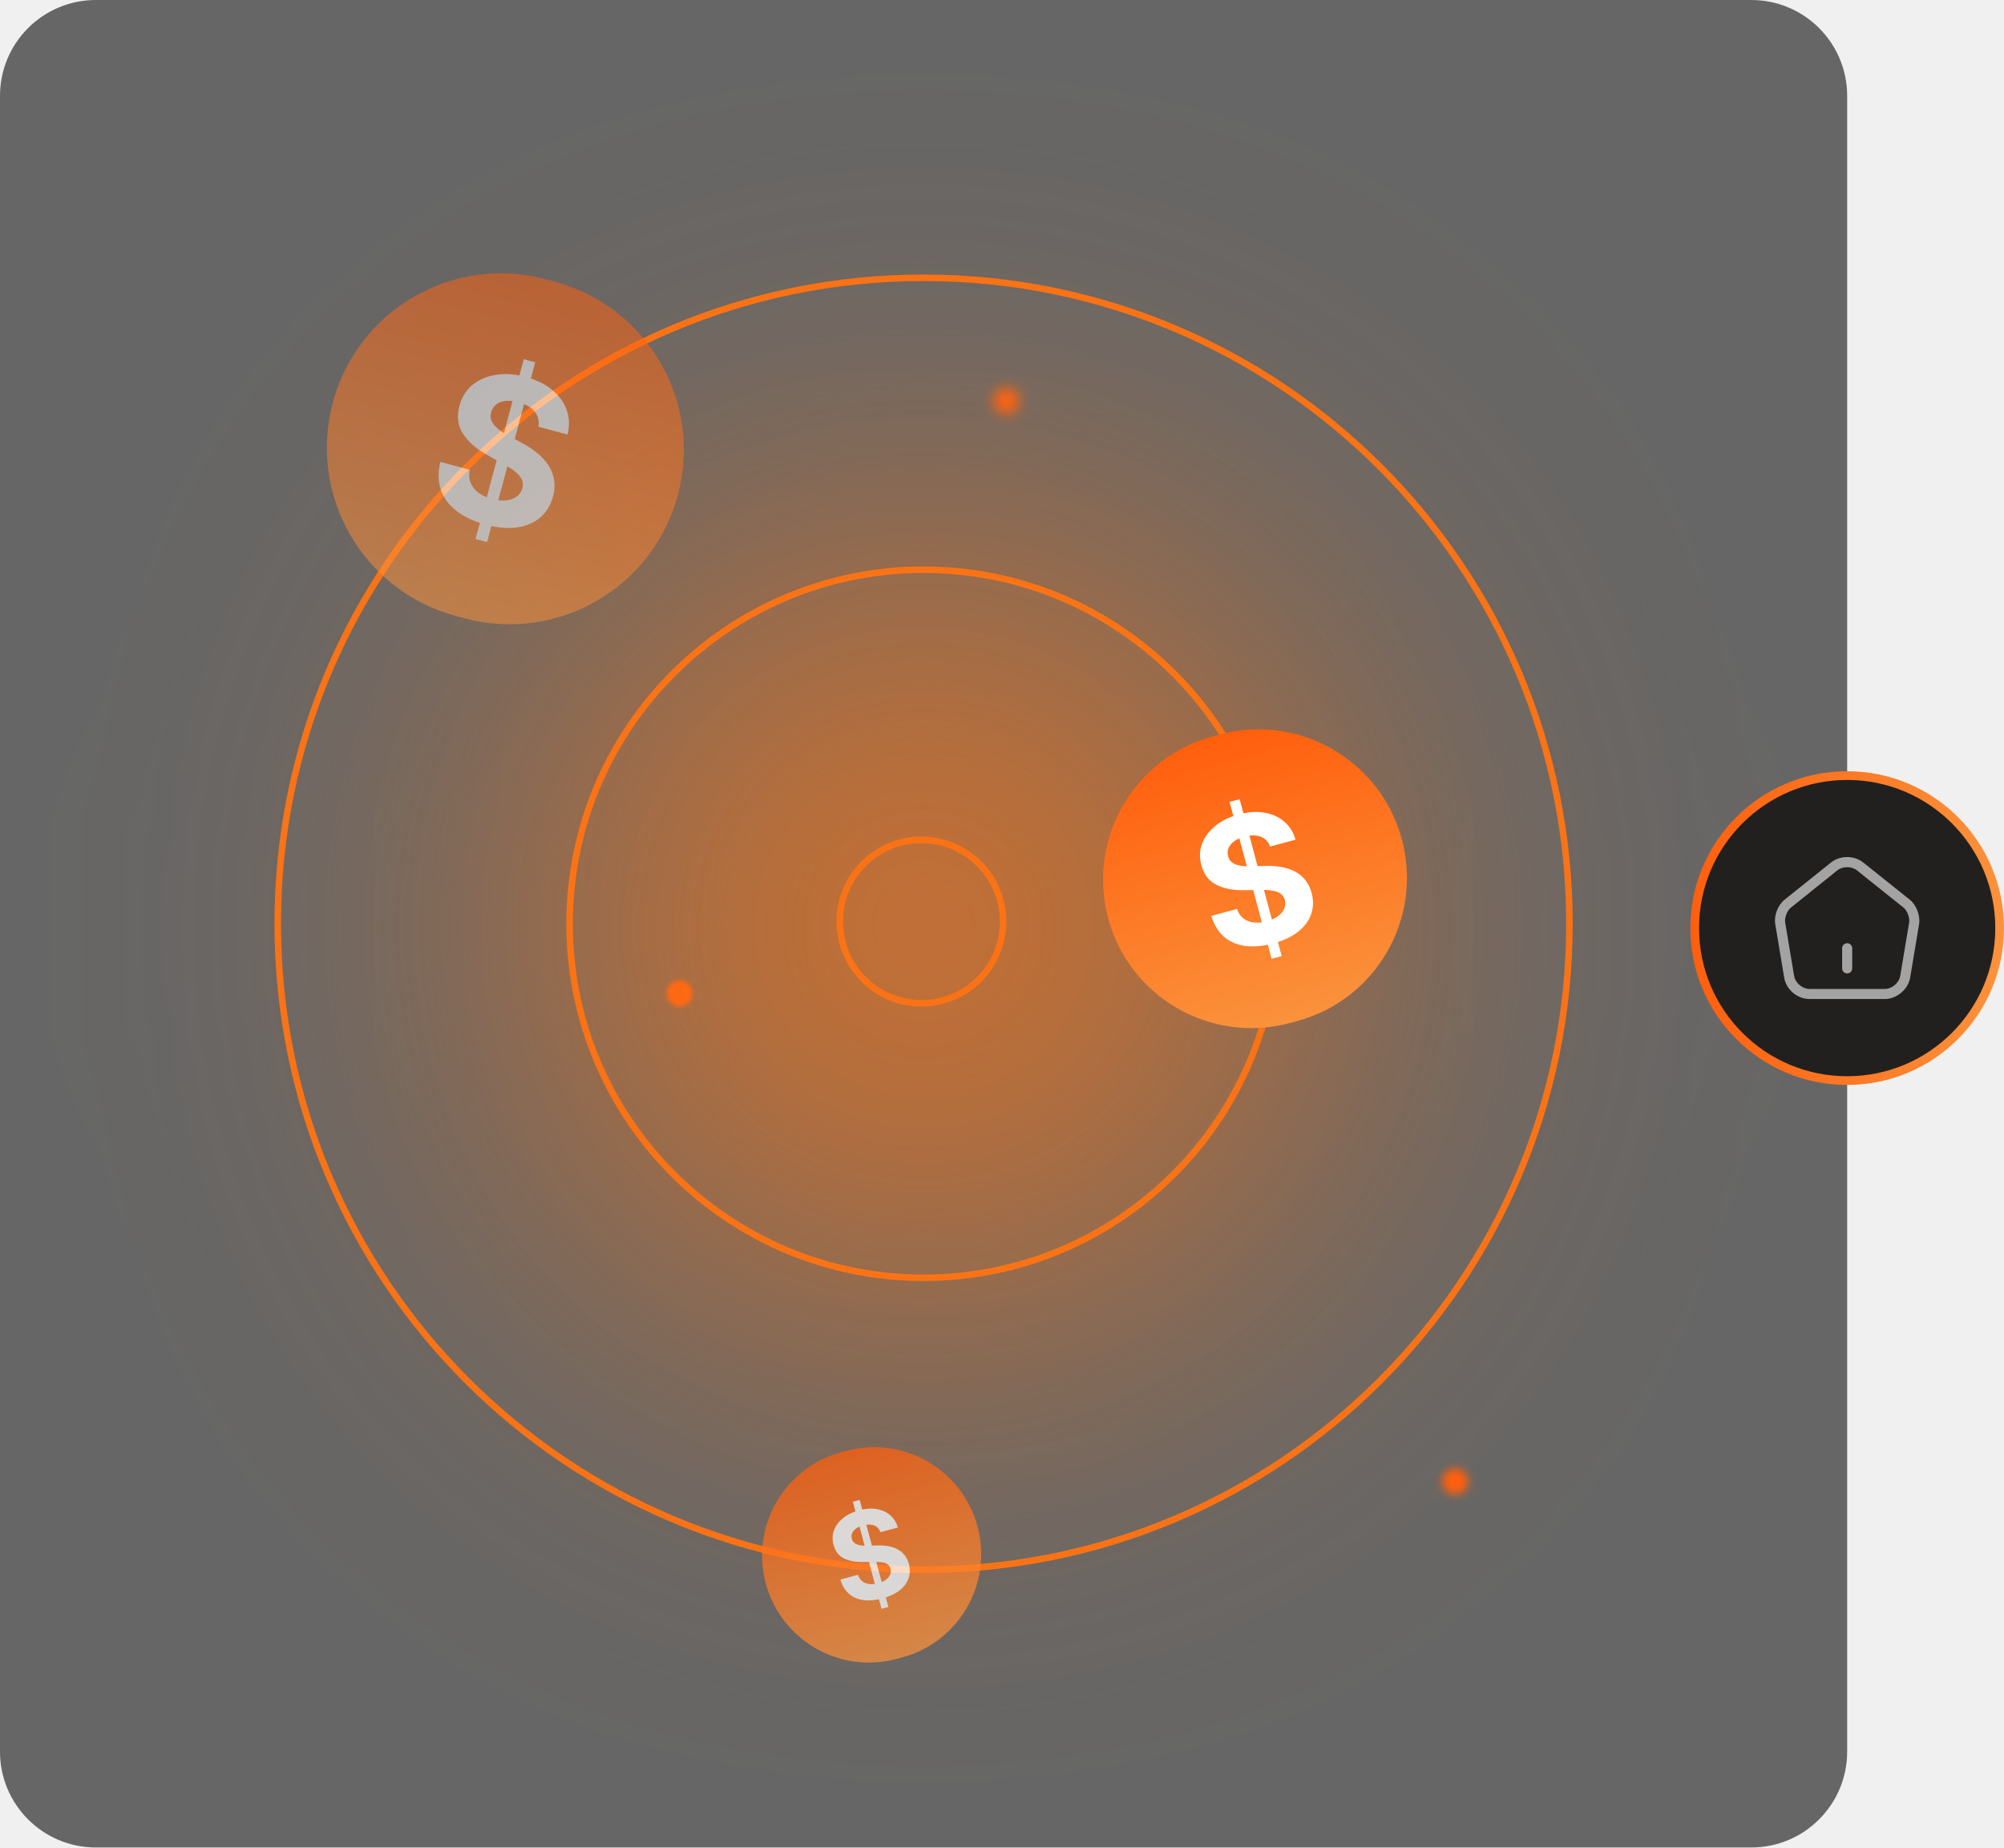
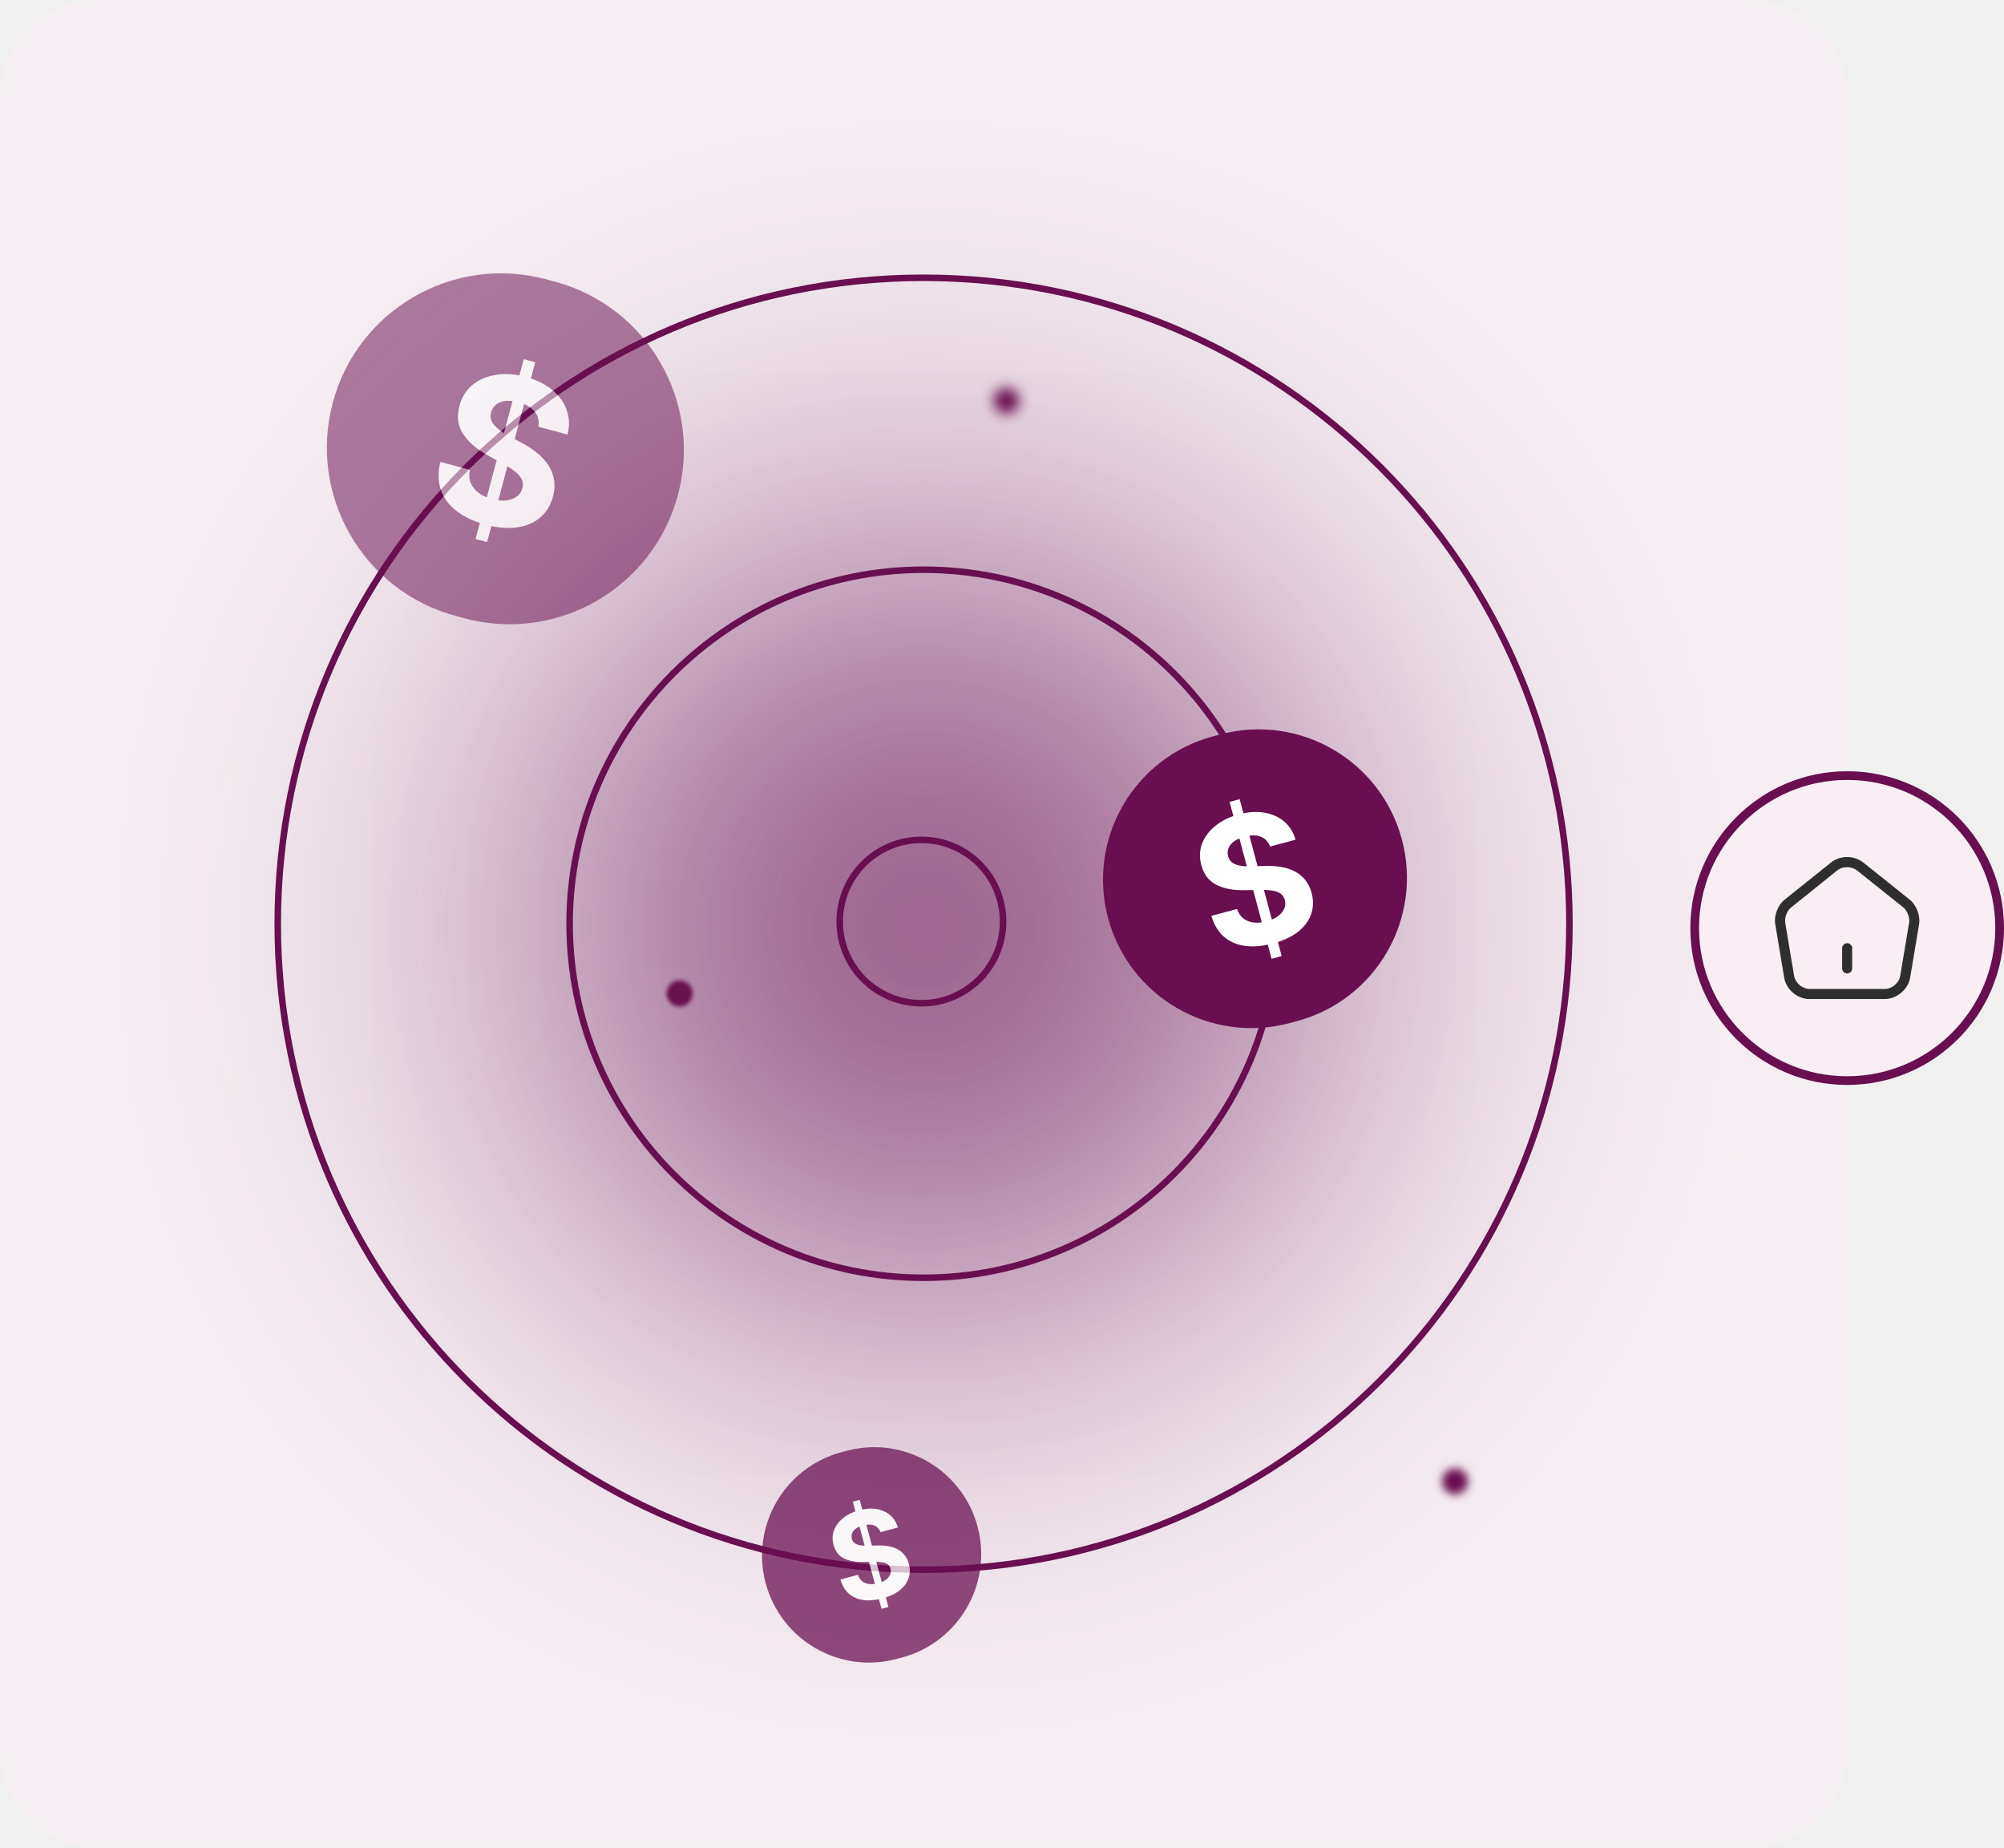
<svg xmlns="http://www.w3.org/2000/svg" width="460" height="424" viewBox="0 0 460 424" fill="none">
  <g clip-path="url(#clip0_714_140)">
-     <rect width="424" height="424" rx="22" fill="#1F1F1F" fill-opacity="0.66" />
+     <rect width="424" height="424" rx="22" fill="#f8eef3" fill-opacity="0.66" />
    <g filter="url(#filter0_f_714_140)">
-       <circle cx="334" cy="340" r="3" fill="#FF5F0D" />
+       <circle cx="334" cy="340" r="3" fill="#690f4f" />
    </g>
    <g filter="url(#filter1_f_714_140)">
-       <circle cx="156" cy="228" r="3" fill="#FF5F0D" />
+       <circle cx="156" cy="228" r="3" fill="#690f4f" />
    </g>
    <g filter="url(#filter2_f_714_140)">
-       <circle cx="231" cy="92" r="3" fill="#FF5F0D" />
+       <circle cx="231" cy="92" r="3" fill="#690f4f" />
    </g>
-     <circle cx="212" cy="212" r="148.25" fill="white" fill-opacity="0.01" stroke="#F97316" stroke-width="1.5" />
-     <circle cx="212" cy="212" r="81.25" fill="white" fill-opacity="0.01" stroke="#F97316" stroke-width="1.5" />
-     <circle cx="211.5" cy="211.5" r="18.75" fill="white" fill-opacity="0.01" stroke="#F97316" stroke-width="1.5" />
+     <circle cx="212" cy="212" r="148.25" fill="#ffffff" fill-opacity="0.01" stroke="#690f4f" stroke-width="1.5" />
+     <circle cx="212" cy="212" r="81.25" fill="#ffffff" fill-opacity="0.01" stroke="#690f4f" stroke-width="1.5" />
+     <circle cx="211.5" cy="211.5" r="18.75" fill="#ffffff" fill-opacity="0.01" stroke="#690f4f" stroke-width="1.5" />
    <g filter="url(#filter3_f_714_140)">
-       <circle cx="212" cy="212" r="38" fill="#F97316" fill-opacity="0.73" />
+       <circle cx="212" cy="212" r="38" fill="#690f4f" fill-opacity="0.73" />
    </g>
    <g filter="url(#filter4_f_714_140)">
-       <circle cx="212" cy="213" r="99" fill="#F97316" fill-opacity="0.53" />
+       <circle cx="212" cy="213" r="99" fill="#690f4f" fill-opacity="0.53" />
    </g>
    <g opacity="0.53">
      <rect x="86.75" y="53.751" width="82" height="80" rx="40" transform="rotate(15 86.75 53.751)" fill="url(#paint0_linear_714_140)" />
-       <path d="M109.161 123.708L120.219 82.436L122.863 83.145L111.805 124.416L109.161 123.708ZM123.582 97.938C123.801 96.603 123.519 95.445 122.734 94.463C121.948 93.48 120.718 92.765 119.041 92.315C117.902 92.01 116.897 91.914 116.026 92.026C115.157 92.127 114.439 92.401 113.87 92.848C113.312 93.297 112.938 93.877 112.748 94.586C112.568 95.171 112.553 95.72 112.704 96.233C112.865 96.749 113.144 97.232 113.542 97.684C113.942 98.126 114.427 98.549 114.998 98.956C115.572 99.352 116.197 99.726 116.874 100.081L119.65 101.585C121.004 102.293 122.211 103.077 123.271 103.937C124.33 104.797 125.196 105.737 125.867 106.758C126.538 107.779 126.973 108.886 127.171 110.08C127.381 111.276 127.306 112.564 126.948 113.942C126.396 115.96 125.411 117.574 123.992 118.783C122.588 119.985 120.819 120.738 118.687 121.042C116.569 121.339 114.166 121.127 111.479 120.407C108.814 119.693 106.602 118.662 104.843 117.315C103.095 115.972 101.882 114.351 101.204 112.453C100.54 110.547 100.499 108.399 101.082 106.009L107.837 107.819C107.615 108.946 107.685 109.956 108.045 110.847C108.419 111.73 109.028 112.487 109.873 113.117C110.732 113.738 111.763 114.21 112.967 114.533C114.149 114.85 115.222 114.953 116.184 114.842C117.158 114.734 117.968 114.439 118.616 113.956C119.264 113.473 119.694 112.834 119.908 112.038C120.106 111.297 120.053 110.614 119.748 109.991C119.453 109.371 118.934 108.771 118.191 108.192C117.458 107.615 116.529 107.021 115.403 106.408L112.05 104.542C109.448 103.119 107.533 101.471 106.307 99.599C105.081 97.727 104.8 95.572 105.464 93.136C105.989 91.134 106.989 89.53 108.464 88.324C109.95 87.121 111.751 86.353 113.867 86.022C115.984 85.69 118.246 85.847 120.653 86.492C123.104 87.149 125.13 88.141 126.733 89.469C128.346 90.8 129.463 92.349 130.083 94.117C130.704 95.884 130.767 97.755 130.272 99.731L123.582 97.938Z" fill="white" />
+       <path d="M109.161 123.708L120.219 82.436L122.863 83.145L111.805 124.416L109.161 123.708ZM123.582 97.938C123.801 96.603 123.519 95.445 122.734 94.463C121.948 93.48 120.718 92.765 119.041 92.315C117.902 92.01 116.897 91.914 116.026 92.026C115.157 92.127 114.439 92.401 113.87 92.848C113.312 93.297 112.938 93.877 112.748 94.586C112.568 95.171 112.553 95.72 112.704 96.233C112.865 96.749 113.144 97.232 113.542 97.684C113.942 98.126 114.427 98.549 114.998 98.956C115.572 99.352 116.197 99.726 116.874 100.081L119.65 101.585C121.004 102.293 122.211 103.077 123.271 103.937C124.33 104.797 125.196 105.737 125.867 106.758C126.538 107.779 126.973 108.886 127.171 110.08C127.381 111.276 127.306 112.564 126.948 113.942C126.396 115.96 125.411 117.574 123.992 118.783C122.588 119.985 120.819 120.738 118.687 121.042C116.569 121.339 114.166 121.127 111.479 120.407C108.814 119.693 106.602 118.662 104.843 117.315C103.095 115.972 101.882 114.351 101.204 112.453C100.54 110.547 100.499 108.399 101.082 106.009L107.837 107.819C107.615 108.946 107.685 109.956 108.045 110.847C108.419 111.73 109.028 112.487 109.873 113.117C110.732 113.738 111.763 114.21 112.967 114.533C114.149 114.85 115.222 114.953 116.184 114.842C117.158 114.734 117.968 114.439 118.616 113.956C119.264 113.473 119.694 112.834 119.908 112.038C120.106 111.297 120.053 110.614 119.748 109.991C119.453 109.371 118.934 108.771 118.191 108.192C117.458 107.615 116.529 107.021 115.403 106.408L112.05 104.542C109.448 103.119 107.533 101.471 106.307 99.599C105.081 97.727 104.8 95.572 105.464 93.136C105.989 91.134 106.989 89.53 108.464 88.324C109.95 87.121 111.751 86.353 113.867 86.022C115.984 85.69 118.246 85.847 120.653 86.492C123.104 87.149 125.13 88.141 126.733 89.469C128.346 90.8 129.463 92.349 130.083 94.117C130.704 95.884 130.767 97.755 130.272 99.731L123.582 97.938Z" fill="#ffffff" />
    </g>
    <rect x="245.537" y="177.812" width="69.814" height="68.111" rx="34.056" transform="rotate(-15 245.537 177.812)" fill="url(#paint1_linear_714_140)" />
-     <path d="M291.886 220.037L282.239 184.034L284.546 183.416L294.193 219.419L291.886 220.037ZM291.541 194.279C291.125 193.174 290.406 192.422 289.384 192.023C288.363 191.623 287.121 191.619 285.658 192.011C284.664 192.278 283.863 192.643 283.254 193.108C282.642 193.563 282.219 194.083 281.984 194.669C281.758 195.252 281.728 195.853 281.894 196.472C282.014 196.992 282.242 197.413 282.579 197.735C282.926 198.054 283.348 198.298 283.845 198.466C284.34 198.625 284.892 198.733 285.5 198.791C286.106 198.84 286.742 198.85 287.408 198.823L290.161 198.748C291.493 198.693 292.747 198.759 293.923 198.946C295.098 199.134 296.162 199.467 297.114 199.945C298.067 200.423 298.878 201.07 299.549 201.885C300.229 202.698 300.734 203.703 301.065 204.901C301.528 206.666 301.487 208.315 300.943 209.847C300.406 211.368 299.399 212.708 297.921 213.868C296.45 215.016 294.542 215.903 292.198 216.532C289.873 217.155 287.752 217.341 285.836 217.091C283.93 216.838 282.306 216.142 280.966 215.004C279.633 213.854 278.666 212.249 278.063 210.19L283.956 208.611C284.28 209.559 284.773 210.291 285.434 210.807C286.102 211.312 286.892 211.618 287.805 211.725C288.725 211.82 289.71 211.727 290.76 211.445C291.791 211.169 292.646 210.779 293.326 210.276C294.014 209.77 294.497 209.193 294.776 208.545C295.055 207.898 295.101 207.227 294.915 206.533C294.742 205.886 294.404 205.394 293.902 205.057C293.409 204.716 292.755 204.49 291.941 204.376C291.136 204.26 290.175 204.216 289.057 204.245L285.709 204.297C283.123 204.357 280.958 203.948 279.215 203.068C277.472 202.188 276.32 200.683 275.759 198.553C275.283 196.811 275.338 195.163 275.927 193.609C276.525 192.052 277.551 190.687 279.005 189.513C280.459 188.34 282.236 187.472 284.336 186.909C286.474 186.336 288.438 186.202 290.227 186.506C292.027 186.808 293.546 187.491 294.786 188.556C296.026 189.62 296.89 191.006 297.378 192.715L291.541 194.279Z" fill="white" />
+     <path d="M291.886 220.037L282.239 184.034L284.546 183.416L294.193 219.419L291.886 220.037ZM291.541 194.279C291.125 193.174 290.406 192.422 289.384 192.023C288.363 191.623 287.121 191.619 285.658 192.011C284.664 192.278 283.863 192.643 283.254 193.108C282.642 193.563 282.219 194.083 281.984 194.669C281.758 195.252 281.728 195.853 281.894 196.472C282.014 196.992 282.242 197.413 282.579 197.735C282.926 198.054 283.348 198.298 283.845 198.466C284.34 198.625 284.892 198.733 285.5 198.791C286.106 198.84 286.742 198.85 287.408 198.823L290.161 198.748C291.493 198.693 292.747 198.759 293.923 198.946C295.098 199.134 296.162 199.467 297.114 199.945C298.067 200.423 298.878 201.07 299.549 201.885C300.229 202.698 300.734 203.703 301.065 204.901C301.528 206.666 301.487 208.315 300.943 209.847C300.406 211.368 299.399 212.708 297.921 213.868C296.45 215.016 294.542 215.903 292.198 216.532C289.873 217.155 287.752 217.341 285.836 217.091C283.93 216.838 282.306 216.142 280.966 215.004C279.633 213.854 278.666 212.249 278.063 210.19L283.956 208.611C284.28 209.559 284.773 210.291 285.434 210.807C286.102 211.312 286.892 211.618 287.805 211.725C288.725 211.82 289.71 211.727 290.76 211.445C291.791 211.169 292.646 210.779 293.326 210.276C294.014 209.77 294.497 209.193 294.776 208.545C295.055 207.898 295.101 207.227 294.915 206.533C294.742 205.886 294.404 205.394 293.902 205.057C293.409 204.716 292.755 204.49 291.941 204.376C291.136 204.26 290.175 204.216 289.057 204.245L285.709 204.297C283.123 204.357 280.958 203.948 279.215 203.068C277.472 202.188 276.32 200.683 275.759 198.553C275.283 196.811 275.338 195.163 275.927 193.609C276.525 192.052 277.551 190.687 279.005 189.513C280.459 188.34 282.236 187.472 284.336 186.909C286.474 186.336 288.438 186.202 290.227 186.506C292.027 186.808 293.546 187.491 294.786 188.556C296.026 189.62 296.89 191.006 297.378 192.715L291.541 194.279Z" fill="#ffffff" />
    <g opacity="0.74">
      <rect x="169.408" y="339.646" width="50.338" height="49.11" rx="24.555" transform="rotate(-15 169.408 339.646)" fill="url(#paint2_linear_714_140)" />
-       <path d="M202.347 369.229L195.759 344.641L197.334 344.219L203.922 368.807L202.347 369.229ZM202.111 351.638C201.827 350.884 201.336 350.37 200.638 350.097C199.941 349.824 199.093 349.822 198.094 350.089C197.415 350.271 196.868 350.521 196.452 350.838C196.034 351.149 195.745 351.504 195.585 351.904C195.43 352.302 195.41 352.713 195.523 353.135C195.605 353.491 195.761 353.779 195.991 353.998C196.228 354.216 196.516 354.383 196.856 354.497C197.194 354.606 197.57 354.68 197.986 354.72C198.4 354.753 198.834 354.76 199.289 354.741L201.169 354.69C202.079 354.652 202.935 354.697 203.738 354.825C204.541 354.953 205.267 355.181 205.917 355.507C206.568 355.834 207.122 356.276 207.58 356.833C208.044 357.388 208.389 358.074 208.615 358.892C208.932 360.097 208.904 361.223 208.532 362.27C208.166 363.308 207.477 364.224 206.468 365.016C205.464 365.8 204.161 366.406 202.56 366.835C200.972 367.26 199.524 367.388 198.215 367.217C196.913 367.044 195.805 366.569 194.89 365.792C193.979 365.006 193.318 363.91 192.907 362.504L196.931 361.426C197.153 362.073 197.489 362.573 197.941 362.926C198.397 363.27 198.936 363.479 199.56 363.552C200.188 363.617 200.861 363.553 201.578 363.361C202.282 363.173 202.866 362.906 203.33 362.562C203.8 362.217 204.13 361.823 204.321 361.381C204.511 360.939 204.543 360.481 204.416 360.007C204.297 359.565 204.067 359.229 203.723 358.998C203.387 358.766 202.94 358.611 202.384 358.534C201.835 358.454 201.178 358.424 200.415 358.444L198.129 358.48C196.362 358.521 194.884 358.241 193.694 357.64C192.503 357.04 191.717 356.012 191.333 354.557C191.008 353.367 191.046 352.242 191.448 351.18C191.856 350.117 192.557 349.185 193.55 348.383C194.543 347.582 195.757 346.989 197.191 346.605C198.651 346.214 199.992 346.122 201.214 346.33C202.443 346.536 203.481 347.002 204.327 347.729C205.174 348.456 205.764 349.403 206.097 350.57L202.111 351.638Z" fill="white" />
+       <path d="M202.347 369.229L195.759 344.641L197.334 344.219L203.922 368.807L202.347 369.229ZM202.111 351.638C201.827 350.884 201.336 350.37 200.638 350.097C199.941 349.824 199.093 349.822 198.094 350.089C197.415 350.271 196.868 350.521 196.452 350.838C196.034 351.149 195.745 351.504 195.585 351.904C195.43 352.302 195.41 352.713 195.523 353.135C195.605 353.491 195.761 353.779 195.991 353.998C196.228 354.216 196.516 354.383 196.856 354.497C197.194 354.606 197.57 354.68 197.986 354.72C198.4 354.753 198.834 354.76 199.289 354.741L201.169 354.69C202.079 354.652 202.935 354.697 203.738 354.825C204.541 354.953 205.267 355.181 205.917 355.507C206.568 355.834 207.122 356.276 207.58 356.833C208.044 357.388 208.389 358.074 208.615 358.892C208.932 360.097 208.904 361.223 208.532 362.27C208.166 363.308 207.477 364.224 206.468 365.016C205.464 365.8 204.161 366.406 202.56 366.835C200.972 367.26 199.524 367.388 198.215 367.217C196.913 367.044 195.805 366.569 194.89 365.792C193.979 365.006 193.318 363.91 192.907 362.504L196.931 361.426C197.153 362.073 197.489 362.573 197.941 362.926C198.397 363.27 198.936 363.479 199.56 363.552C200.188 363.617 200.861 363.553 201.578 363.361C202.282 363.173 202.866 362.906 203.33 362.562C203.8 362.217 204.13 361.823 204.321 361.381C204.511 360.939 204.543 360.481 204.416 360.007C204.297 359.565 204.067 359.229 203.723 358.998C203.387 358.766 202.94 358.611 202.384 358.534C201.835 358.454 201.178 358.424 200.415 358.444L198.129 358.48C196.362 358.521 194.884 358.241 193.694 357.64C192.503 357.04 191.717 356.012 191.333 354.557C191.008 353.367 191.046 352.242 191.448 351.18C191.856 350.117 192.557 349.185 193.55 348.383C194.543 347.582 195.757 346.989 197.191 346.605C198.651 346.214 199.992 346.122 201.214 346.33C202.443 346.536 203.481 347.002 204.327 347.729C205.174 348.456 205.764 349.403 206.097 350.57L202.111 351.638Z" fill="#ffffff" />
    </g>
  </g>
-   <rect x="389" y="178" width="70" height="70" rx="35" fill="#21201F" />
-   <rect x="389" y="178" width="70" height="70" rx="35" stroke="url(#paint3_linear_714_140)" stroke-width="2" />
-   <path d="M424 223.406C423.368 223.406 422.844 222.882 422.844 222.25V217.625C422.844 216.993 423.368 216.469 424 216.469C424.632 216.469 425.156 216.993 425.156 217.625V222.25C425.156 222.882 424.632 223.406 424 223.406Z" fill="#A3A3A3" />
-   <path d="M432.636 229.279H415.369C412.563 229.279 410.004 227.121 409.541 224.362L407.491 212.074C407.152 210.163 408.092 207.712 409.619 206.494L420.302 197.937C422.368 196.272 425.621 196.288 427.702 197.953L438.386 206.494C439.897 207.712 440.822 210.163 440.514 212.074L438.463 224.346C438.001 227.075 435.38 229.279 432.636 229.279ZM423.987 199.017C423.17 199.017 422.353 199.263 421.751 199.741L411.068 208.313C410.204 209.007 409.588 210.61 409.773 211.704L411.823 223.976C412.101 225.595 413.719 226.967 415.369 226.967H432.636C434.285 226.967 435.904 225.595 436.181 223.961L438.232 211.689C438.401 210.61 437.785 208.976 436.937 208.297L426.253 199.757C425.636 199.263 424.804 199.017 423.987 199.017Z" fill="#A3A3A3" />
-   <defs>
-     <filter id="filter0_f_714_140" x="329" y="335" width="10" height="10" filterUnits="userSpaceOnUse" color-interpolation-filters="sRGB">
-       <feFlood flood-opacity="0" result="BackgroundImageFix" />
-       <feBlend mode="normal" in="SourceGraphic" in2="BackgroundImageFix" result="shape" />
-       <feGaussianBlur stdDeviation="1" result="effect1_foregroundBlur_714_140" />
+   <rect x="389" y="178" width="70" height="70" rx="35" fill="#f8eef3" />
+   <rect x="389" y="178" width="70" height="70" rx="35" stroke="url(#paint3_linear_714_140)" stroke-width="2" fill="#f8eef3" />
+   <path d="M424 223.406C423.368 223.406 422.844 222.882 422.844 222.25V217.625C422.844 216.993 423.368 216.469 424 216.469C424.632 216.469 425.156 216.993 425.156 217.625V222.25C425.156 222.882 424.632 223.406 424 223.406Z" fill="#2e2e2e" />
+   <path d="M432.636 229.279H415.369C412.563 229.279 410.004 227.121 409.541 224.362L407.491 212.074C407.152 210.163 408.092 207.712 409.619 206.494L420.302 197.937C422.368 196.272 425.621 196.288 427.702 197.953L438.386 206.494C439.897 207.712 440.822 210.163 440.514 212.074L438.463 224.346C438.001 227.075 435.38 229.279 432.636 229.279ZM423.987 199.017C423.17 199.017 422.353 199.263 421.751 199.741L411.068 208.313C410.204 209.007 409.588 210.61 409.773 211.704L411.823 223.976C412.101 225.595 413.719 226.967 415.369 226.967H432.636C434.285 226.967 435.904 225.595 436.181 223.961L438.232 211.689C438.401 210.61 437.785 208.976 436.937 208.297L426.253 199.757C425.636 199.263 424.804 199.017 423.987 199.017Z" fill="#2e2e2e" />
+   <defs fill="#f8eef3">
+     <filter id="filter0_f_714_140" x="329" y="335" width="10" height="10" filterUnits="userSpaceOnUse" color-interpolation-filters="sRGB" fill="#f8eef3">
+       <feFlood flood-opacity="0" result="BackgroundImageFix" fill="#f8eef3" />
+       <feBlend mode="normal" in="SourceGraphic" in2="BackgroundImageFix" result="shape" fill="#f8eef3" />
+       <feGaussianBlur stdDeviation="1" result="effect1_foregroundBlur_714_140" fill="#f8eef3" />
    </filter>
-     <filter id="filter1_f_714_140" x="152" y="224" width="8" height="8" filterUnits="userSpaceOnUse" color-interpolation-filters="sRGB">
-       <feFlood flood-opacity="0" result="BackgroundImageFix" />
-       <feBlend mode="normal" in="SourceGraphic" in2="BackgroundImageFix" result="shape" />
-       <feGaussianBlur stdDeviation="0.5" result="effect1_foregroundBlur_714_140" />
+     <filter id="filter1_f_714_140" x="152" y="224" width="8" height="8" filterUnits="userSpaceOnUse" color-interpolation-filters="sRGB" fill="#f8eef3">
+       <feFlood flood-opacity="0" result="BackgroundImageFix" fill="#f8eef3" />
+       <feBlend mode="normal" in="SourceGraphic" in2="BackgroundImageFix" result="shape" fill="#f8eef3" />
+       <feGaussianBlur stdDeviation="0.5" result="effect1_foregroundBlur_714_140" fill="#f8eef3" />
    </filter>
-     <filter id="filter2_f_714_140" x="225" y="86" width="12" height="12" filterUnits="userSpaceOnUse" color-interpolation-filters="sRGB">
-       <feFlood flood-opacity="0" result="BackgroundImageFix" />
-       <feBlend mode="normal" in="SourceGraphic" in2="BackgroundImageFix" result="shape" />
-       <feGaussianBlur stdDeviation="1.5" result="effect1_foregroundBlur_714_140" />
+     <filter id="filter2_f_714_140" x="225" y="86" width="12" height="12" filterUnits="userSpaceOnUse" color-interpolation-filters="sRGB" fill="#f8eef3">
+       <feFlood flood-opacity="0" result="BackgroundImageFix" fill="#f8eef3" />
+       <feBlend mode="normal" in="SourceGraphic" in2="BackgroundImageFix" result="shape" fill="#f8eef3" />
+       <feGaussianBlur stdDeviation="1.5" result="effect1_foregroundBlur_714_140" fill="#f8eef3" />
    </filter>
-     <filter id="filter3_f_714_140" x="85.6" y="85.6" width="252.8" height="252.8" filterUnits="userSpaceOnUse" color-interpolation-filters="sRGB">
-       <feFlood flood-opacity="0" result="BackgroundImageFix" />
-       <feBlend mode="normal" in="SourceGraphic" in2="BackgroundImageFix" result="shape" />
-       <feGaussianBlur stdDeviation="44.2" result="effect1_foregroundBlur_714_140" />
+     <filter id="filter3_f_714_140" x="85.6" y="85.6" width="252.8" height="252.8" filterUnits="userSpaceOnUse" color-interpolation-filters="sRGB" fill="#f8eef3">
+       <feFlood flood-opacity="0" result="BackgroundImageFix" fill="#f8eef3" />
+       <feBlend mode="normal" in="SourceGraphic" in2="BackgroundImageFix" result="shape" fill="#f8eef3" />
+       <feGaussianBlur stdDeviation="44.2" result="effect1_foregroundBlur_714_140" fill="#f8eef3" />
    </filter>
-     <filter id="filter4_f_714_140" x="-115.9" y="-114.9" width="655.8" height="655.8" filterUnits="userSpaceOnUse" color-interpolation-filters="sRGB">
-       <feFlood flood-opacity="0" result="BackgroundImageFix" />
-       <feBlend mode="normal" in="SourceGraphic" in2="BackgroundImageFix" result="shape" />
-       <feGaussianBlur stdDeviation="114.45" result="effect1_foregroundBlur_714_140" />
+     <filter id="filter4_f_714_140" x="-115.9" y="-114.9" width="655.8" height="655.8" filterUnits="userSpaceOnUse" color-interpolation-filters="sRGB" fill="#f8eef3">
+       <feFlood flood-opacity="0" result="BackgroundImageFix" fill="#f8eef3" />
+       <feBlend mode="normal" in="SourceGraphic" in2="BackgroundImageFix" result="shape" fill="#f8eef3" />
+       <feGaussianBlur stdDeviation="114.45" result="effect1_foregroundBlur_714_140" fill="#f8eef3" />
    </filter>
-     <linearGradient id="paint0_linear_714_140" x1="127.75" y1="133.751" x2="127.75" y2="53.751" gradientUnits="userSpaceOnUse">
-       <stop stop-color="#FB923C" />
-       <stop offset="1" stop-color="#FF5F0D" />
+     <linearGradient id="paint0_linear_714_140" x1="127.75" y1="133.751" x2="127.75" y2="53.751" gradientUnits="userSpaceOnUse" fill="#f8eef3">
+       <stop stop-color="#690f4f" fill="#f8eef3" />
+       <stop offset="1" stop-color="#690f4f" fill="#f8eef3" />
    </linearGradient>
-     <linearGradient id="paint1_linear_714_140" x1="280.444" y1="245.923" x2="280.444" y2="177.812" gradientUnits="userSpaceOnUse">
-       <stop stop-color="#FB923C" />
-       <stop offset="1" stop-color="#FF5F0D" />
+     <linearGradient id="paint1_linear_714_140" x1="280.444" y1="245.923" x2="280.444" y2="177.812" gradientUnits="userSpaceOnUse" fill="#f8eef3">
+       <stop stop-color="#690f4f" fill="#f8eef3" />
+       <stop offset="1" stop-color="#690f4f" fill="#f8eef3" />
    </linearGradient>
-     <linearGradient id="paint2_linear_714_140" x1="194.577" y1="388.756" x2="194.577" y2="339.646" gradientUnits="userSpaceOnUse">
-       <stop stop-color="#FB923C" />
-       <stop offset="1" stop-color="#FF5F0D" />
+     <linearGradient id="paint2_linear_714_140" x1="194.577" y1="388.756" x2="194.577" y2="339.646" gradientUnits="userSpaceOnUse" fill="#f8eef3">
+       <stop stop-color="#690f4f" fill="#f8eef3" />
+       <stop offset="1" stop-color="#690f4f" fill="#f8eef3" />
    </linearGradient>
-     <linearGradient id="paint3_linear_714_140" x1="460" y1="213" x2="388" y2="213" gradientUnits="userSpaceOnUse">
-       <stop stop-color="#FB923C" />
-       <stop offset="1" stop-color="#FF5F0D" />
+     <linearGradient id="paint3_linear_714_140" x1="460" y1="213" x2="388" y2="213" gradientUnits="userSpaceOnUse" fill="#f8eef3">
+       <stop stop-color="#690f4f" fill="#f8eef3" />
+       <stop offset="1" stop-color="#690f4f" fill="#f8eef3" />
    </linearGradient>
-     <clipPath id="clip0_714_140">
-       <rect width="424" height="424" fill="white" />
+     <clipPath id="clip0_714_140" fill="#f8eef3">
+       <rect width="424" height="424" fill="#ffffff" />
    </clipPath>
  </defs>
</svg>
